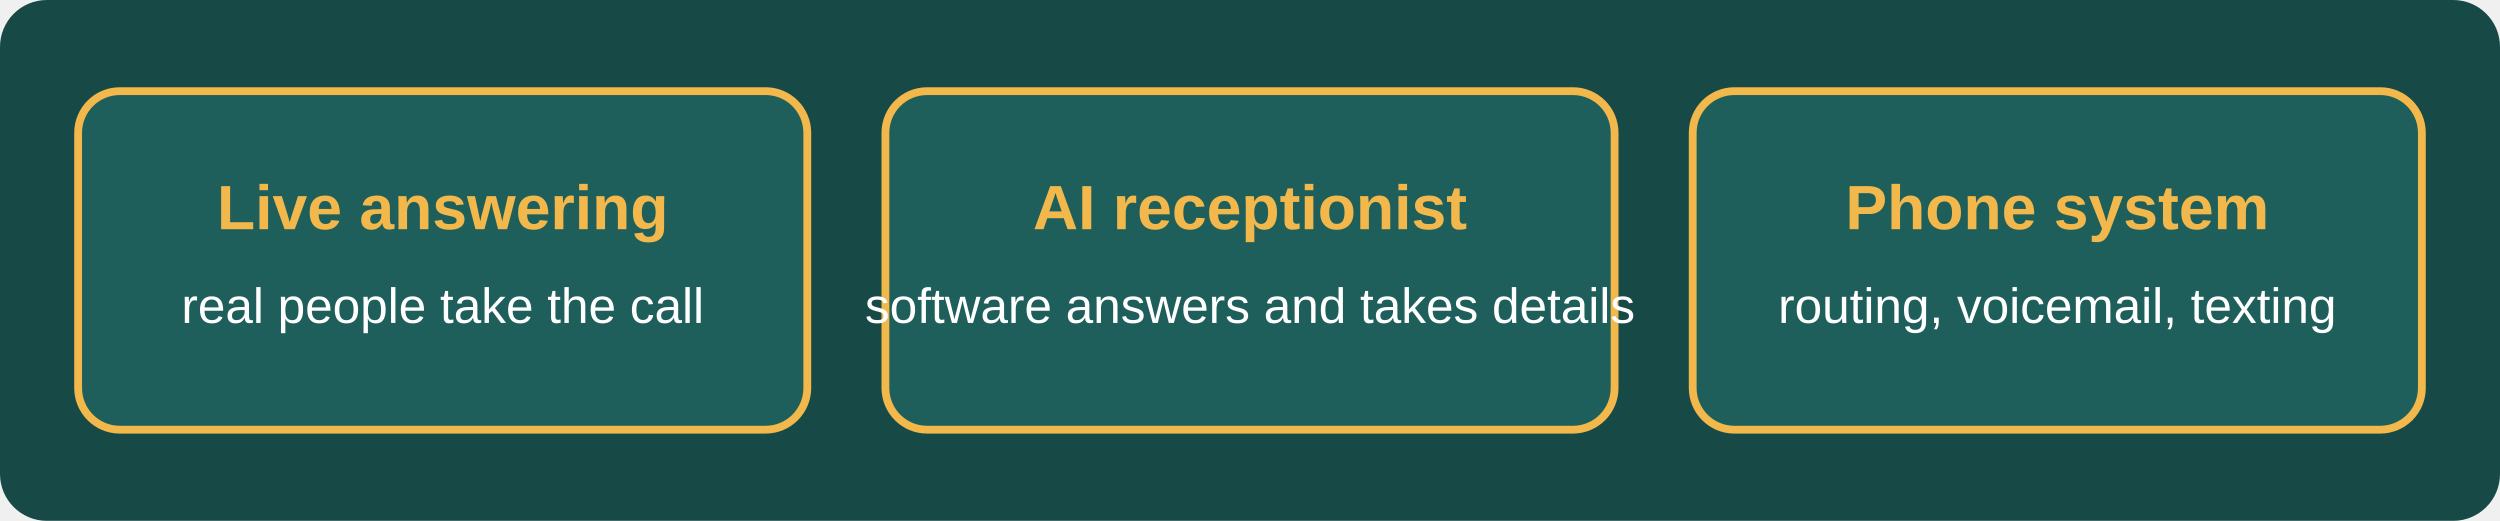
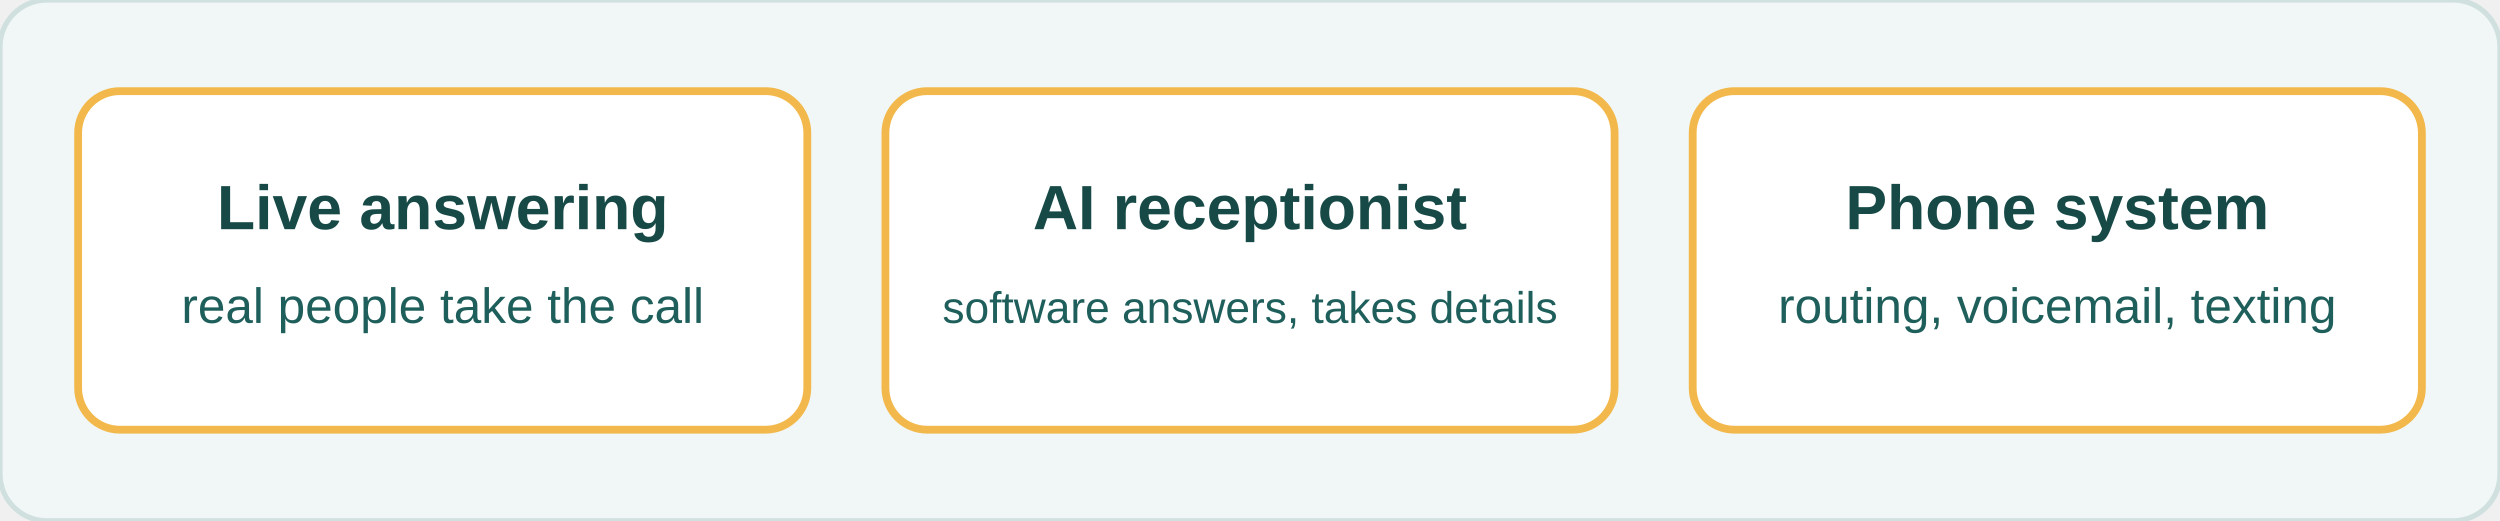
<svg xmlns="http://www.w3.org/2000/svg" viewBox="0 0 960 200" role="img" aria-label="Live answering services, AI receptionists, and phone systems">
-   <rect width="960" height="200" rx="18" fill="#174a47" />
+   <rect width="960" height="200" rx="18" fill="#f1f7f6" stroke="#cfe0de" stroke-width="2" />
  <g font-family="Segoe UI,Arial,sans-serif" text-anchor="middle">
-     <rect x="30" y="35" width="280" height="130" rx="16" fill="#1f5f5b" stroke="#f2b84b" stroke-width="3" />
-     <text x="170" y="88" font-size="24" font-weight="800" fill="#f2b84b">Live answering</text>
-     <text x="170" y="124" font-size="19" fill="#fff">real people take the call</text>
-     <rect x="340" y="35" width="280" height="130" rx="16" fill="#1f5f5b" stroke="#f2b84b" stroke-width="3" />
-     <text x="480" y="88" font-size="24" font-weight="800" fill="#f2b84b">AI receptionist</text>
-     <text x="480" y="124" font-size="19" fill="#fff">software answers and takes details</text>
-     <rect x="650" y="35" width="280" height="130" rx="16" fill="#1f5f5b" stroke="#f2b84b" stroke-width="3" />
-     <text x="790" y="88" font-size="24" font-weight="800" fill="#f2b84b">Phone system</text>
-     <text x="790" y="124" font-size="19" fill="#fff">routing, voicemail, texting</text>
+     <rect x="30" y="35" width="280" height="130" rx="16" fill="#ffffff" stroke="#f2b84b" stroke-width="3" />
+     <text x="170" y="88" font-size="24" font-weight="800" fill="#174a47">Live answering</text>
+     <text x="170" y="124" font-size="19" fill="#1f5f5b">real people take the call</text>
+     <rect x="340" y="35" width="280" height="130" rx="16" fill="#ffffff" stroke="#f2b84b" stroke-width="3" />
+     <text x="480" y="88" font-size="24" font-weight="800" fill="#174a47">AI receptionist</text>
+     <text x="480" y="124" font-size="17" fill="#1f5f5b">software answers, takes details</text>
+     <rect x="650" y="35" width="280" height="130" rx="16" fill="#ffffff" stroke="#f2b84b" stroke-width="3" />
+     <text x="790" y="88" font-size="24" font-weight="800" fill="#174a47">Phone system</text>
+     <text x="790" y="124" font-size="19" fill="#1f5f5b">routing, voicemail, texting</text>
  </g>
</svg>
